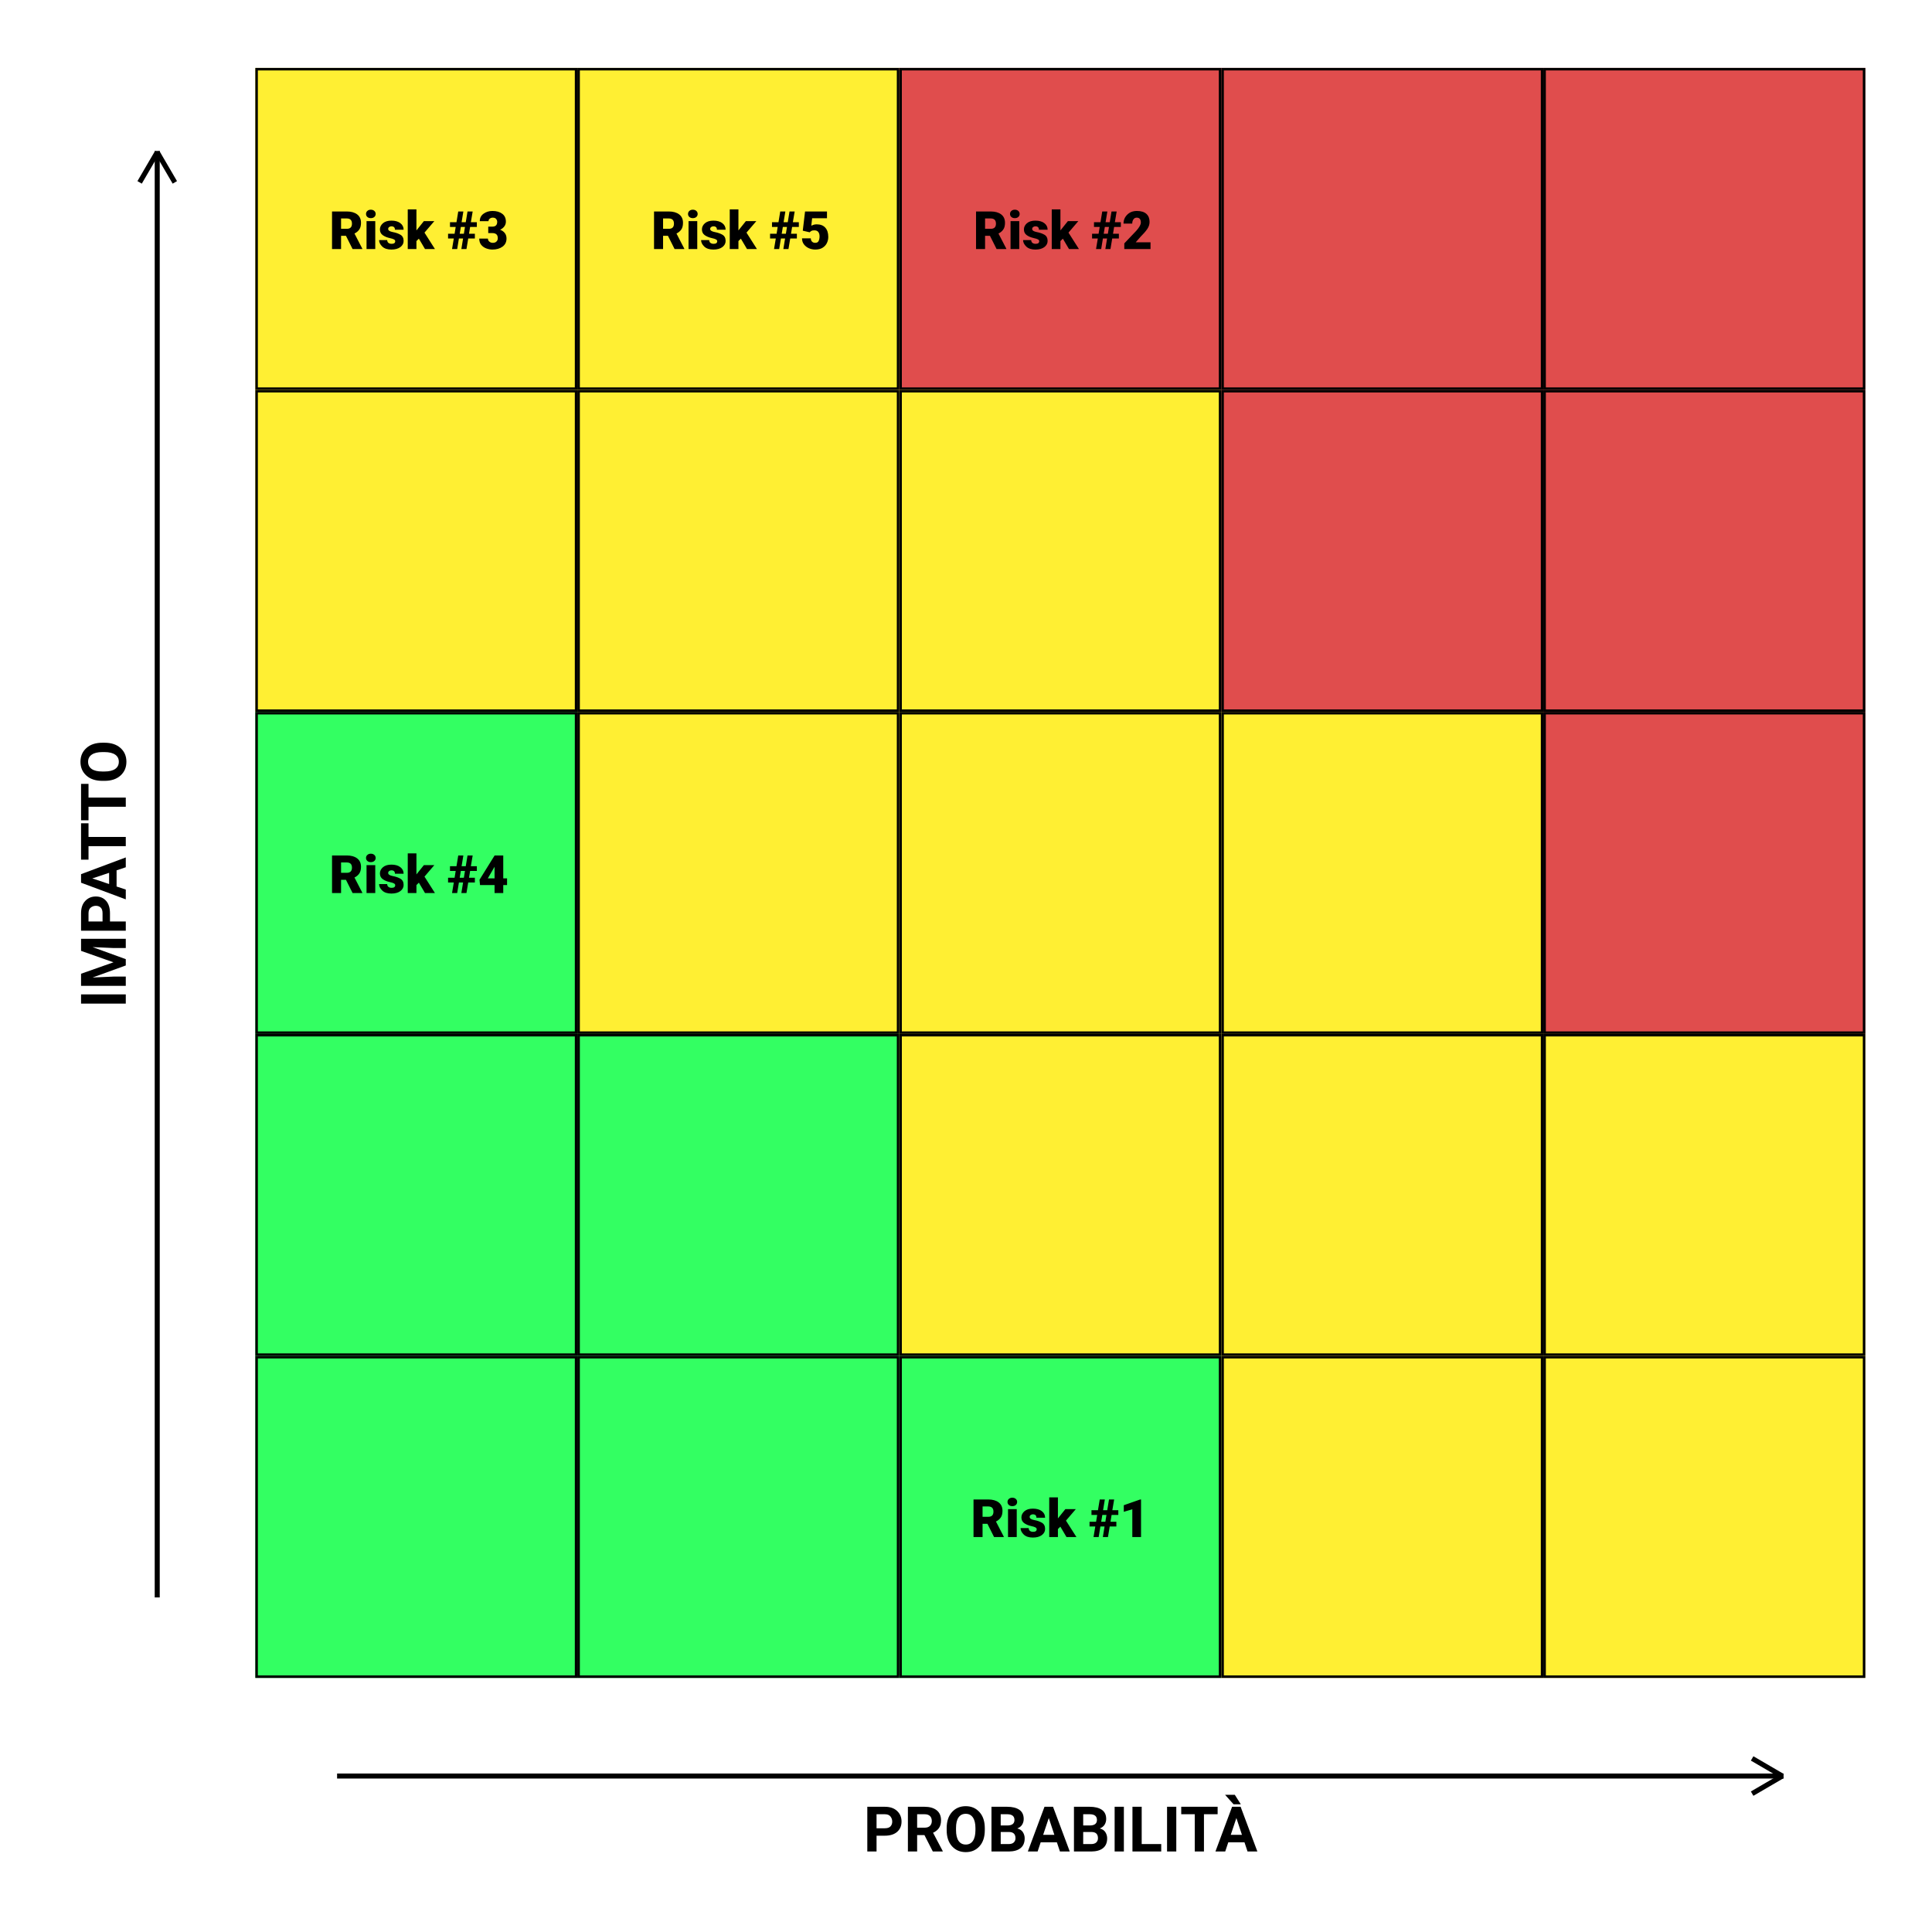
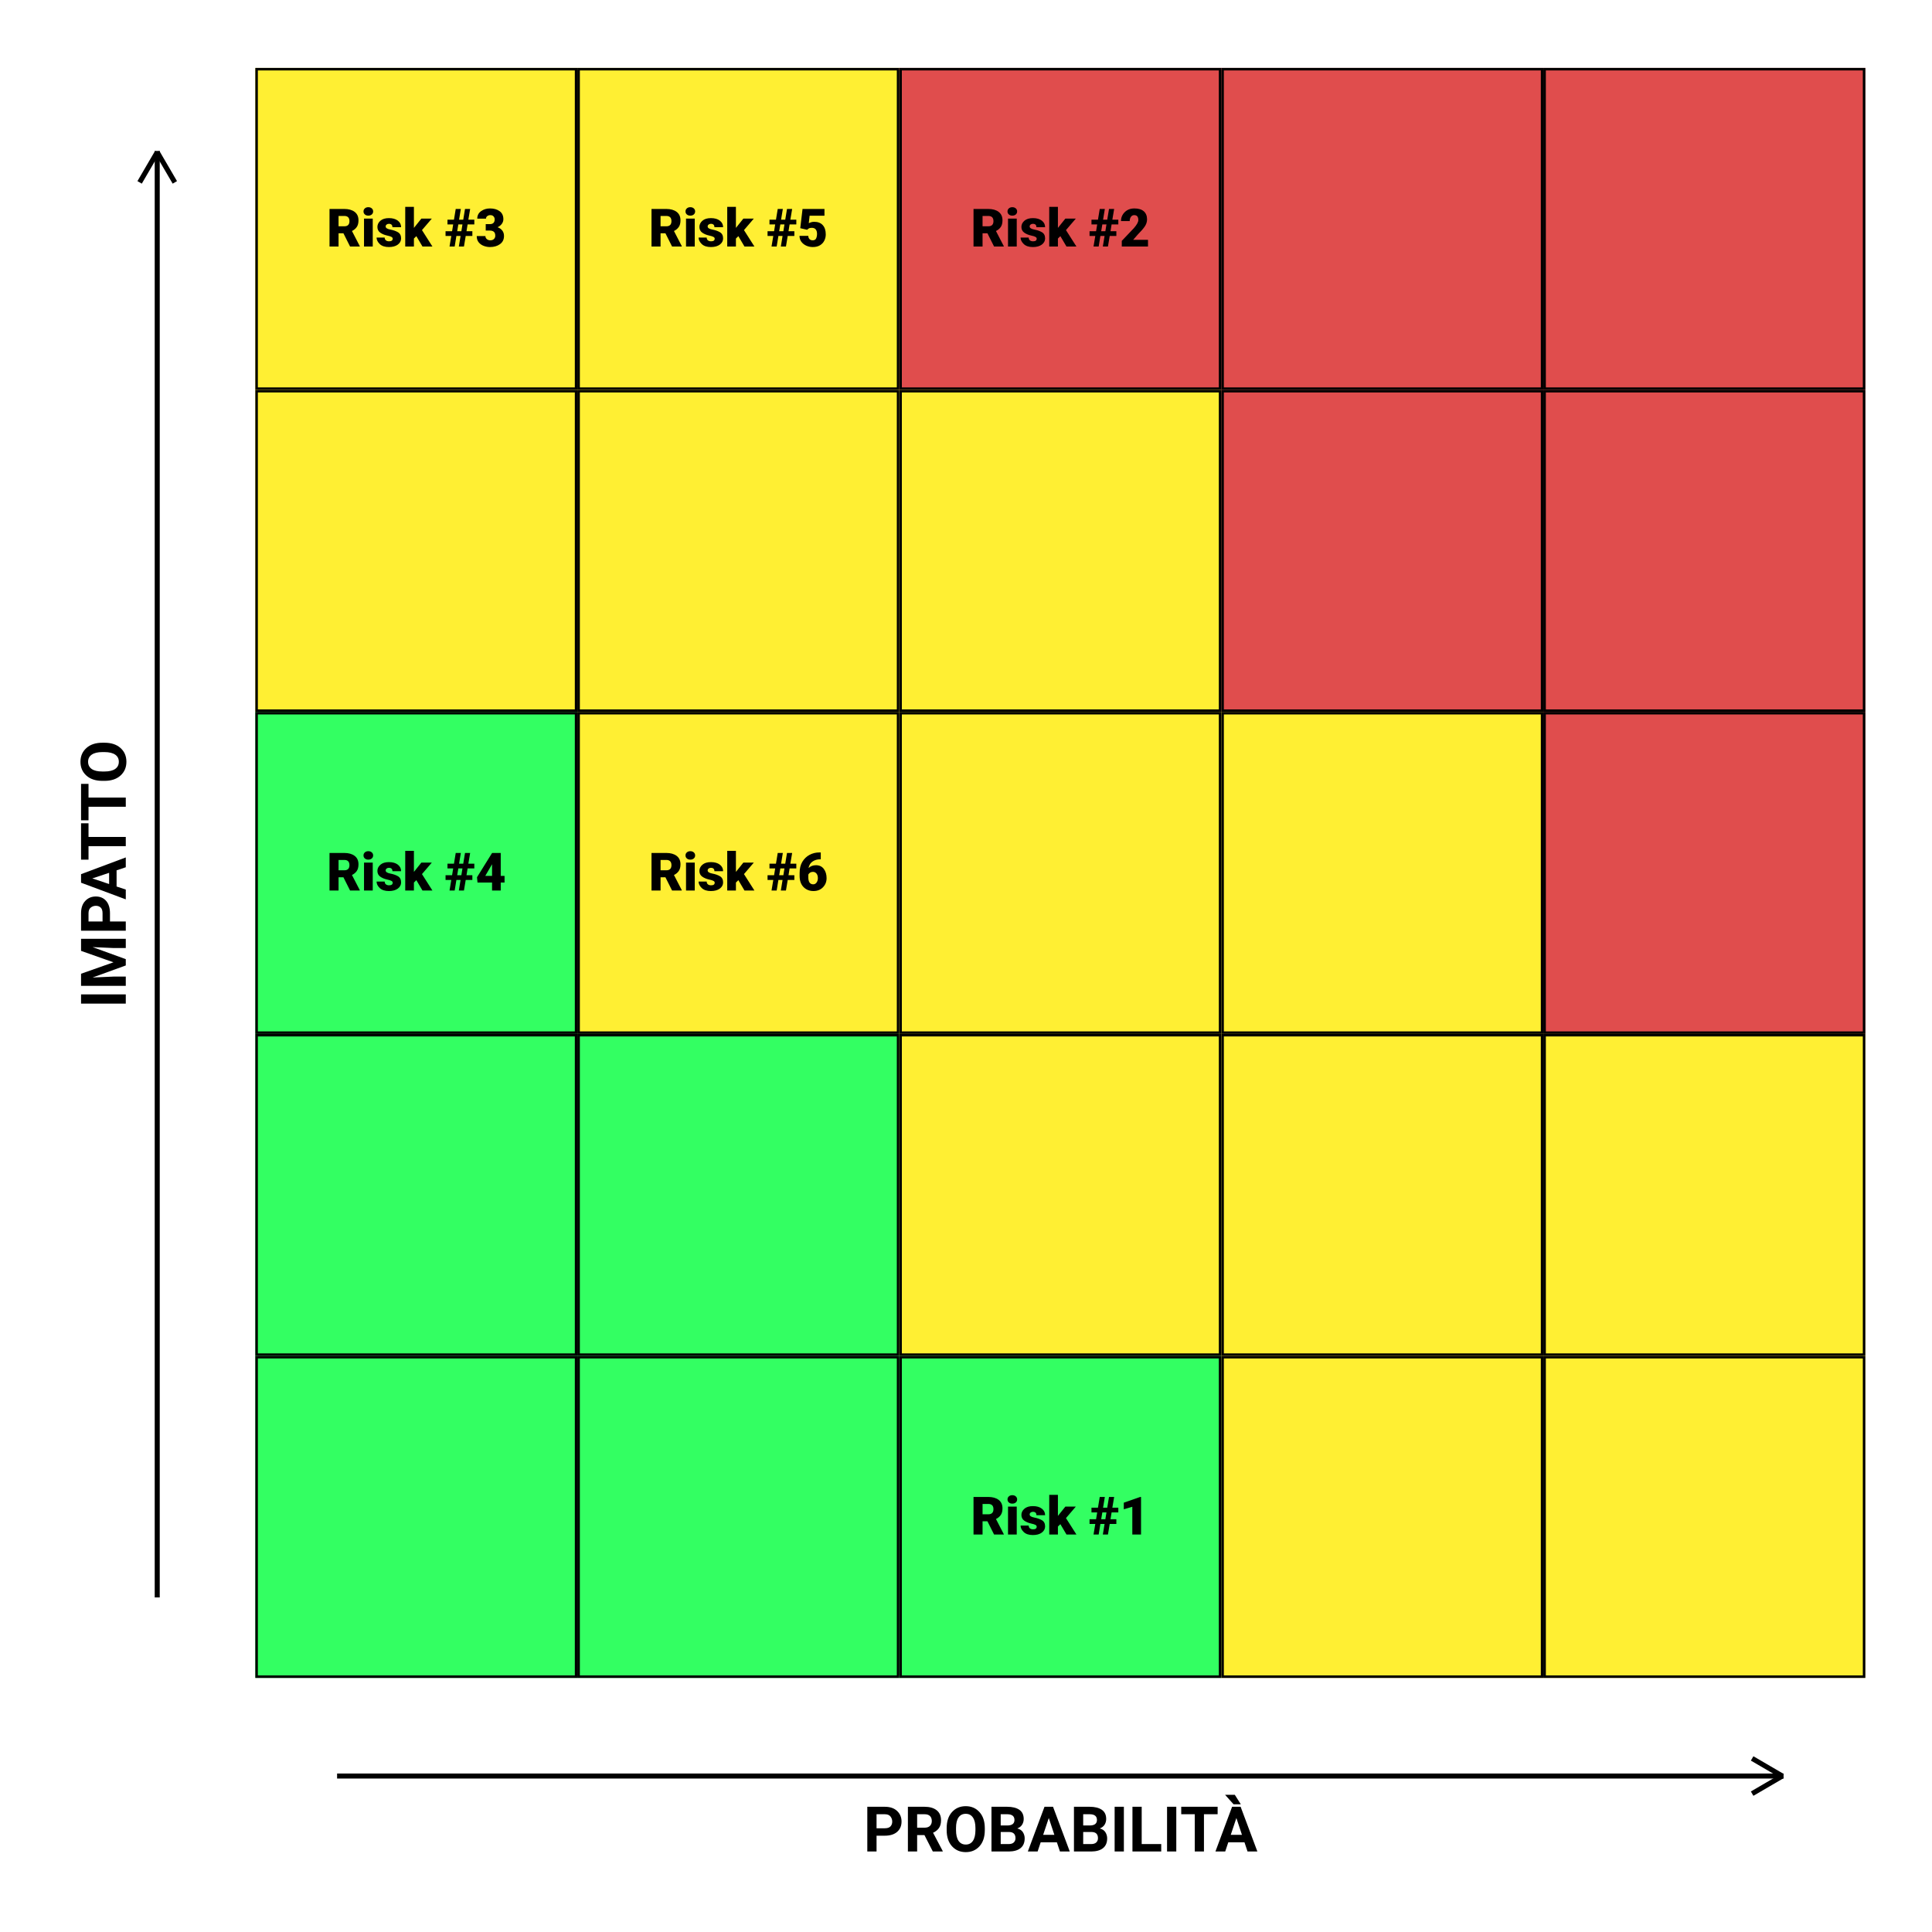
<svg xmlns="http://www.w3.org/2000/svg" viewBox="0 0 768 768">
  <defs>
-     <style>.a{clip-path:url(#b);}.b{fill:rgba(255,235,0,0.8);}.b,.d,.e,.f{stroke:#000;}.c{font-size:21px;font-family:Roboto-Black, Roboto, sans-serif;font-weight:800;}.d{fill:rgba(216,33,33,0.8);}.e{fill:rgba(0,255,59,0.8);}.f,.i{fill:none;}.f{stroke-width:2px;}.g{font-size:25px;font-family:Roboto-Bold, Roboto;font-weight:700;}.h{stroke:none;}.j{fill:#fff;}</style>
-     <clipPath id="b">
+     <style>
+       .cls-1 {
+         clip-path: url(#clip-Web_1920_1);
+       }
+ 
+       .cls-2 {
+         fill: rgba(255,235,0,0.8);
+       }
+ 
+       .cls-2, .cls-4, .cls-5, .cls-6 {
+         stroke: #000;
+       }
+ 
+       .cls-3 {
+         font-size: 21px;
+         font-family: Roboto-Black, Roboto;
+         font-weight: 800;
+       }
+ 
+       .cls-4 {
+         fill: rgba(216,33,33,0.8);
+       }
+ 
+       .cls-5 {
+         fill: rgba(0,255,59,0.8);
+       }
+ 
+       .cls-6, .cls-9 {
+         fill: none;
+       }
+ 
+       .cls-6 {
+         stroke-width: 2px;
+       }
+ 
+       .cls-7 {
+         font-size: 25px;
+         font-family: Roboto-Bold, Roboto;
+         font-weight: 700;
+       }
+ 
+       .cls-8 {
+         stroke: none;
+       }
+ 
+       .cls-10 {
+         fill: #fff;
+       }
+     </style>
+     <clipPath id="clip-Web_1920_1">
      <rect width="768" height="768" />
    </clipPath>
  </defs>
-   <g id="a" class="a">
-     <rect class="j" width="768" height="768" />
-     <g transform="translate(-26.5 27)">
-       <g transform="translate(128)">
-         <g class="b">
-           <rect class="h" width="128" height="128" />
-           <rect class="i" x="0.5" y="0.5" width="127" height="127" />
-         </g>
-         <text class="c" transform="translate(65 72)">
-           <tspan x="-35.653" y="0">Risk #3</tspan>
-         </text>
+   <g id="Web_1920_1" data-name="Web 1920 – 1" class="cls-1">
+     <rect class="cls-10" width="768" height="768" />
+     <g id="Group_29" data-name="Group 29" transform="translate(-26.5 27)">
+       <g id="Group_26" data-name="Group 26">
+         <g id="Group_1" data-name="Group 1" transform="translate(128)">
+           <g id="Rectangle_1" data-name="Rectangle 1" class="cls-2">
+             <rect class="cls-8" width="128" height="128" />
+             <rect class="cls-9" x="0.5" y="0.5" width="127" height="127" />
+           </g>
+           <text id="Risk_3" data-name="Risk #3" class="cls-3" transform="translate(64 71)">
+             <tspan x="-35.653" y="0">Risk #3</tspan>
+           </text>
+         </g>
+         <g id="Group_2" data-name="Group 2" transform="translate(256)">
+           <g id="Rectangle_1-2" data-name="Rectangle 1" class="cls-2">
+             <rect class="cls-8" width="128" height="128" />
+             <rect class="cls-9" x="0.5" y="0.5" width="127" height="127" />
+           </g>
+           <text id="Risk_5" data-name="Risk #5" class="cls-3" transform="translate(64 71)">
+             <tspan x="-35.653" y="0">Risk #5</tspan>
+           </text>
+         </g>
+         <g id="Group_3" data-name="Group 3" transform="translate(384)">
+           <g id="Rectangle_1-3" data-name="Rectangle 1" class="cls-4">
+             <rect class="cls-8" width="128" height="128" />
+             <rect class="cls-9" x="0.5" y="0.5" width="127" height="127" />
+           </g>
+           <text id="Risk_2" data-name="Risk #2" class="cls-3" transform="translate(64 71)">
+             <tspan x="-35.653" y="0">Risk #2</tspan>
+           </text>
+         </g>
+         <g id="Group_4" data-name="Group 4" transform="translate(512)">
+           <g id="Rectangle_1-4" data-name="Rectangle 1" class="cls-4">
+             <rect class="cls-8" width="128" height="128" />
+             <rect class="cls-9" x="0.5" y="0.5" width="127" height="127" />
+           </g>
+         </g>
+         <g id="Group_5" data-name="Group 5" transform="translate(640)">
+           <g id="Rectangle_1-5" data-name="Rectangle 1" class="cls-4">
+             <rect class="cls-8" width="128" height="128" />
+             <rect class="cls-9" x="0.5" y="0.5" width="127" height="127" />
+           </g>
+         </g>
+         <g id="Group_6" data-name="Group 6" transform="translate(128 128)">
+           <g id="Rectangle_1-6" data-name="Rectangle 1" class="cls-2">
+             <rect class="cls-8" width="128" height="128" />
+             <rect class="cls-9" x="0.5" y="0.5" width="127" height="127" />
+           </g>
+         </g>
+         <g id="Group_7" data-name="Group 7" transform="translate(256 128)">
+           <g id="Rectangle_1-7" data-name="Rectangle 1" class="cls-2">
+             <rect class="cls-8" width="128" height="128" />
+             <rect class="cls-9" x="0.5" y="0.5" width="127" height="127" />
+           </g>
+         </g>
+         <g id="Group_8" data-name="Group 8" transform="translate(384 128)">
+           <g id="Rectangle_1-8" data-name="Rectangle 1" class="cls-2">
+             <rect class="cls-8" width="128" height="128" />
+             <rect class="cls-9" x="0.5" y="0.5" width="127" height="127" />
+           </g>
+         </g>
+         <g id="Group_9" data-name="Group 9" transform="translate(512 128)">
+           <g id="Rectangle_1-9" data-name="Rectangle 1" class="cls-4">
+             <rect class="cls-8" width="128" height="128" />
+             <rect class="cls-9" x="0.5" y="0.5" width="127" height="127" />
+           </g>
+         </g>
+         <g id="Group_10" data-name="Group 10" transform="translate(640 128)">
+           <g id="Rectangle_1-10" data-name="Rectangle 1" class="cls-4">
+             <rect class="cls-8" width="128" height="128" />
+             <rect class="cls-9" x="0.5" y="0.5" width="127" height="127" />
+           </g>
+         </g>
+         <g id="Group_11" data-name="Group 11" transform="translate(128 256)">
+           <g id="Rectangle_1-11" data-name="Rectangle 1" class="cls-5">
+             <rect class="cls-8" width="128" height="128" />
+             <rect class="cls-9" x="0.5" y="0.5" width="127" height="127" />
+           </g>
+           <text id="Risk_4" data-name="Risk #4" class="cls-3" transform="translate(64 71)">
+             <tspan x="-35.653" y="0">Risk #4</tspan>
+           </text>
+         </g>
+         <g id="Group_12" data-name="Group 12" transform="translate(256 256)">
+           <g id="Rectangle_1-12" data-name="Rectangle 1" class="cls-2">
+             <rect class="cls-8" width="128" height="128" />
+             <rect class="cls-9" x="0.5" y="0.5" width="127" height="127" />
+           </g>
+           <text id="Risk_6" data-name="Risk #6" class="cls-3" transform="translate(64 71)">
+             <tspan x="-35.653" y="0">Risk #6</tspan>
+           </text>
+         </g>
+         <g id="Group_13" data-name="Group 13" transform="translate(384 256)">
+           <g id="Rectangle_1-13" data-name="Rectangle 1" class="cls-2">
+             <rect class="cls-8" width="128" height="128" />
+             <rect class="cls-9" x="0.5" y="0.5" width="127" height="127" />
+           </g>
+         </g>
+         <g id="Group_14" data-name="Group 14" transform="translate(512 256)">
+           <g id="Rectangle_1-14" data-name="Rectangle 1" class="cls-2">
+             <rect class="cls-8" width="128" height="128" />
+             <rect class="cls-9" x="0.5" y="0.5" width="127" height="127" />
+           </g>
+         </g>
+         <g id="Group_15" data-name="Group 15" transform="translate(640 256)">
+           <g id="Rectangle_1-15" data-name="Rectangle 1" class="cls-4">
+             <rect class="cls-8" width="128" height="128" />
+             <rect class="cls-9" x="0.5" y="0.5" width="127" height="127" />
+           </g>
+         </g>
+         <g id="Group_16" data-name="Group 16" transform="translate(128 384)">
+           <g id="Rectangle_1-16" data-name="Rectangle 1" class="cls-5">
+             <rect class="cls-8" width="128" height="128" />
+             <rect class="cls-9" x="0.5" y="0.5" width="127" height="127" />
+           </g>
+         </g>
+         <g id="Group_17" data-name="Group 17" transform="translate(256 384)">
+           <g id="Rectangle_1-17" data-name="Rectangle 1" class="cls-5">
+             <rect class="cls-8" width="128" height="128" />
+             <rect class="cls-9" x="0.5" y="0.5" width="127" height="127" />
+           </g>
+         </g>
+         <g id="Group_18" data-name="Group 18" transform="translate(384 384)">
+           <g id="Rectangle_1-18" data-name="Rectangle 1" class="cls-2">
+             <rect class="cls-8" width="128" height="128" />
+             <rect class="cls-9" x="0.5" y="0.5" width="127" height="127" />
+           </g>
+         </g>
+         <g id="Group_19" data-name="Group 19" transform="translate(512 384)">
+           <g id="Rectangle_1-19" data-name="Rectangle 1" class="cls-2">
+             <rect class="cls-8" width="128" height="128" />
+             <rect class="cls-9" x="0.5" y="0.5" width="127" height="127" />
+           </g>
+         </g>
+         <g id="Group_20" data-name="Group 20" transform="translate(640 384)">
+           <g id="Rectangle_1-20" data-name="Rectangle 1" class="cls-2">
+             <rect class="cls-8" width="128" height="128" />
+             <rect class="cls-9" x="0.5" y="0.5" width="127" height="127" />
+           </g>
+         </g>
+         <g id="Group_21" data-name="Group 21" transform="translate(128 512)">
+           <g id="Rectangle_1-21" data-name="Rectangle 1" class="cls-5">
+             <rect class="cls-8" width="128" height="128" />
+             <rect class="cls-9" x="0.5" y="0.5" width="127" height="127" />
+           </g>
+         </g>
+         <g id="Group_22" data-name="Group 22" transform="translate(256 512)">
+           <g id="Rectangle_1-22" data-name="Rectangle 1" class="cls-5">
+             <rect class="cls-8" width="128" height="128" />
+             <rect class="cls-9" x="0.5" y="0.5" width="127" height="127" />
+           </g>
+         </g>
+         <g id="Group_23" data-name="Group 23" transform="translate(384 512)">
+           <g id="Rectangle_1-23" data-name="Rectangle 1" class="cls-5">
+             <rect class="cls-8" width="128" height="128" />
+             <rect class="cls-9" x="0.5" y="0.5" width="127" height="127" />
+           </g>
+           <text id="Risk_1" data-name="Risk #1" class="cls-3" transform="translate(64 71)">
+             <tspan x="-35.653" y="0">Risk #1</tspan>
+           </text>
+         </g>
+         <g id="Group_24" data-name="Group 24" transform="translate(512 512)">
+           <g id="Rectangle_1-24" data-name="Rectangle 1" class="cls-2">
+             <rect class="cls-8" width="128" height="128" />
+             <rect class="cls-9" x="0.5" y="0.5" width="127" height="127" />
+           </g>
+         </g>
+         <g id="Group_25" data-name="Group 25" transform="translate(640 512)">
+           <g id="Rectangle_1-25" data-name="Rectangle 1" class="cls-2">
+             <rect class="cls-8" width="128" height="128" />
+             <rect class="cls-9" x="0.5" y="0.5" width="127" height="127" />
+           </g>
+         </g>
      </g>
-       <g transform="translate(256)">
-         <g class="b">
-           <rect class="h" width="128" height="128" />
-           <rect class="i" x="0.5" y="0.5" width="127" height="127" />
-         </g>
-         <text class="c" transform="translate(65 72)">
-           <tspan x="-35.653" y="0">Risk #5</tspan>
-         </text>
+       <g id="Group_27" data-name="Group 27" transform="translate(0 -2.5)">
+         <line id="Line_1" data-name="Line 1" class="cls-6" x2="575" transform="translate(160.5 681.5)" />
+         <line id="Line_2" data-name="Line 2" class="cls-6" x2="12" y2="7" transform="translate(723 674.5)" />
+         <line id="Line_3" data-name="Line 3" class="cls-6" y1="7" x2="12" transform="translate(723 681.5)" />
      </g>
-       <g transform="translate(384)">
-         <g class="d">
-           <rect class="h" width="128" height="128" />
-           <rect class="i" x="0.5" y="0.5" width="127" height="127" />
-         </g>
-         <text class="c" transform="translate(65 72)">
-           <tspan x="-35.653" y="0">Risk #2</tspan>
-         </text>
+       <g id="Group_28" data-name="Group 28" transform="translate(-592.5 768.5) rotate(-90)">
+         <line id="Line_1-2" data-name="Line 1" class="cls-6" x2="575" transform="translate(160.5 681.5)" />
+         <line id="Line_2-2" data-name="Line 2" class="cls-6" x2="12" y2="7" transform="translate(723 674.5)" />
+         <line id="Line_3-2" data-name="Line 3" class="cls-6" y1="7" x2="12" transform="translate(723 681.5)" />
      </g>
-       <g transform="translate(512)">
-         <g class="d">
-           <rect class="h" width="128" height="128" />
-           <rect class="i" x="0.5" y="0.5" width="127" height="127" />
-         </g>
-       </g>
-       <g transform="translate(640)">
-         <g class="d">
-           <rect class="h" width="128" height="128" />
-           <rect class="i" x="0.5" y="0.5" width="127" height="127" />
-         </g>
-       </g>
-       <g transform="translate(128 128)">
-         <g class="b">
-           <rect class="h" width="128" height="128" />
-           <rect class="i" x="0.5" y="0.5" width="127" height="127" />
-         </g>
-       </g>
-       <g transform="translate(256 128)">
-         <g class="b">
-           <rect class="h" width="128" height="128" />
-           <rect class="i" x="0.5" y="0.5" width="127" height="127" />
-         </g>
-       </g>
-       <g transform="translate(384 128)">
-         <g class="b">
-           <rect class="h" width="128" height="128" />
-           <rect class="i" x="0.5" y="0.5" width="127" height="127" />
-         </g>
-       </g>
-       <g transform="translate(512 128)">
-         <g class="d">
-           <rect class="h" width="128" height="128" />
-           <rect class="i" x="0.5" y="0.5" width="127" height="127" />
-         </g>
-       </g>
-       <g transform="translate(640 128)">
-         <g class="d">
-           <rect class="h" width="128" height="128" />
-           <rect class="i" x="0.5" y="0.5" width="127" height="127" />
-         </g>
-       </g>
-       <g transform="translate(128 256)">
-         <g class="e">
-           <rect class="h" width="128" height="128" />
-           <rect class="i" x="0.5" y="0.5" width="127" height="127" />
-         </g>
-         <text class="c" transform="translate(65 72)">
-           <tspan x="-35.653" y="0">Risk #4</tspan>
-         </text>
-       </g>
-       <g transform="translate(256 256)">
-         <g class="b">
-           <rect class="h" width="128" height="128" />
-           <rect class="i" x="0.5" y="0.5" width="127" height="127" />
-         </g>
-       </g>
-       <g transform="translate(384 256)">
-         <g class="b">
-           <rect class="h" width="128" height="128" />
-           <rect class="i" x="0.5" y="0.5" width="127" height="127" />
-         </g>
-       </g>
-       <g transform="translate(512 256)">
-         <g class="b">
-           <rect class="h" width="128" height="128" />
-           <rect class="i" x="0.5" y="0.5" width="127" height="127" />
-         </g>
-       </g>
-       <g transform="translate(640 256)">
-         <g class="d">
-           <rect class="h" width="128" height="128" />
-           <rect class="i" x="0.5" y="0.5" width="127" height="127" />
-         </g>
-       </g>
-       <g transform="translate(128 384)">
-         <g class="e">
-           <rect class="h" width="128" height="128" />
-           <rect class="i" x="0.5" y="0.5" width="127" height="127" />
-         </g>
-       </g>
-       <g transform="translate(256 384)">
-         <g class="e">
-           <rect class="h" width="128" height="128" />
-           <rect class="i" x="0.5" y="0.5" width="127" height="127" />
-         </g>
-       </g>
-       <g transform="translate(384 384)">
-         <g class="b">
-           <rect class="h" width="128" height="128" />
-           <rect class="i" x="0.5" y="0.5" width="127" height="127" />
-         </g>
-       </g>
-       <g transform="translate(512 384)">
-         <g class="b">
-           <rect class="h" width="128" height="128" />
-           <rect class="i" x="0.5" y="0.5" width="127" height="127" />
-         </g>
-       </g>
-       <g transform="translate(640 384)">
-         <g class="b">
-           <rect class="h" width="128" height="128" />
-           <rect class="i" x="0.5" y="0.5" width="127" height="127" />
-         </g>
-       </g>
-       <g transform="translate(128 512)">
-         <g class="e">
-           <rect class="h" width="128" height="128" />
-           <rect class="i" x="0.5" y="0.5" width="127" height="127" />
-         </g>
-       </g>
-       <g transform="translate(256 512)">
-         <g class="e">
-           <rect class="h" width="128" height="128" />
-           <rect class="i" x="0.5" y="0.5" width="127" height="127" />
-         </g>
-       </g>
-       <g transform="translate(384 512)">
-         <g class="e">
-           <rect class="h" width="128" height="128" />
-           <rect class="i" x="0.5" y="0.5" width="127" height="127" />
-         </g>
-         <text class="c" transform="translate(64 72)">
-           <tspan x="-35.653" y="0">Risk #1</tspan>
-         </text>
-       </g>
-       <g transform="translate(512 512)">
-         <g class="b">
-           <rect class="h" width="128" height="128" />
-           <rect class="i" x="0.5" y="0.5" width="127" height="127" />
-         </g>
-       </g>
-       <g transform="translate(640 512)">
-         <g class="b">
-           <rect class="h" width="128" height="128" />
-           <rect class="i" x="0.5" y="0.5" width="127" height="127" />
-         </g>
-       </g>
-       <g transform="translate(0 -2.5)">
-         <line class="f" x2="575" transform="translate(160.5 681.5)" />
-         <line class="f" x2="12" y2="7" transform="translate(723 674.5)" />
-         <line class="f" y1="7" x2="12" transform="translate(723 681.5)" />
-       </g>
-       <g transform="translate(-592.5 768.5) rotate(-90)">
-         <line class="f" x2="575" transform="translate(160.5 681.5)" />
-         <line class="f" x2="12" y2="7" transform="translate(723 674.5)" />
-         <line class="f" y1="7" x2="12" transform="translate(723 681.5)" />
-       </g>
-       <text class="g" transform="translate(76.5 320.5) rotate(-90)">
+       <text id="IMPATTO" class="cls-7" transform="translate(76.5 320.5) rotate(-90)">
        <tspan x="-53.271" y="0">IMPATTO</tspan>
      </text>
-       <text class="g" transform="translate(448 709)">
+       <text id="PROBABILITÀ" class="cls-7" transform="translate(448 709)">
        <tspan x="-78.326" y="0">PROBABILITÀ</tspan>
      </text>
    </g>
  </g>
</svg>
